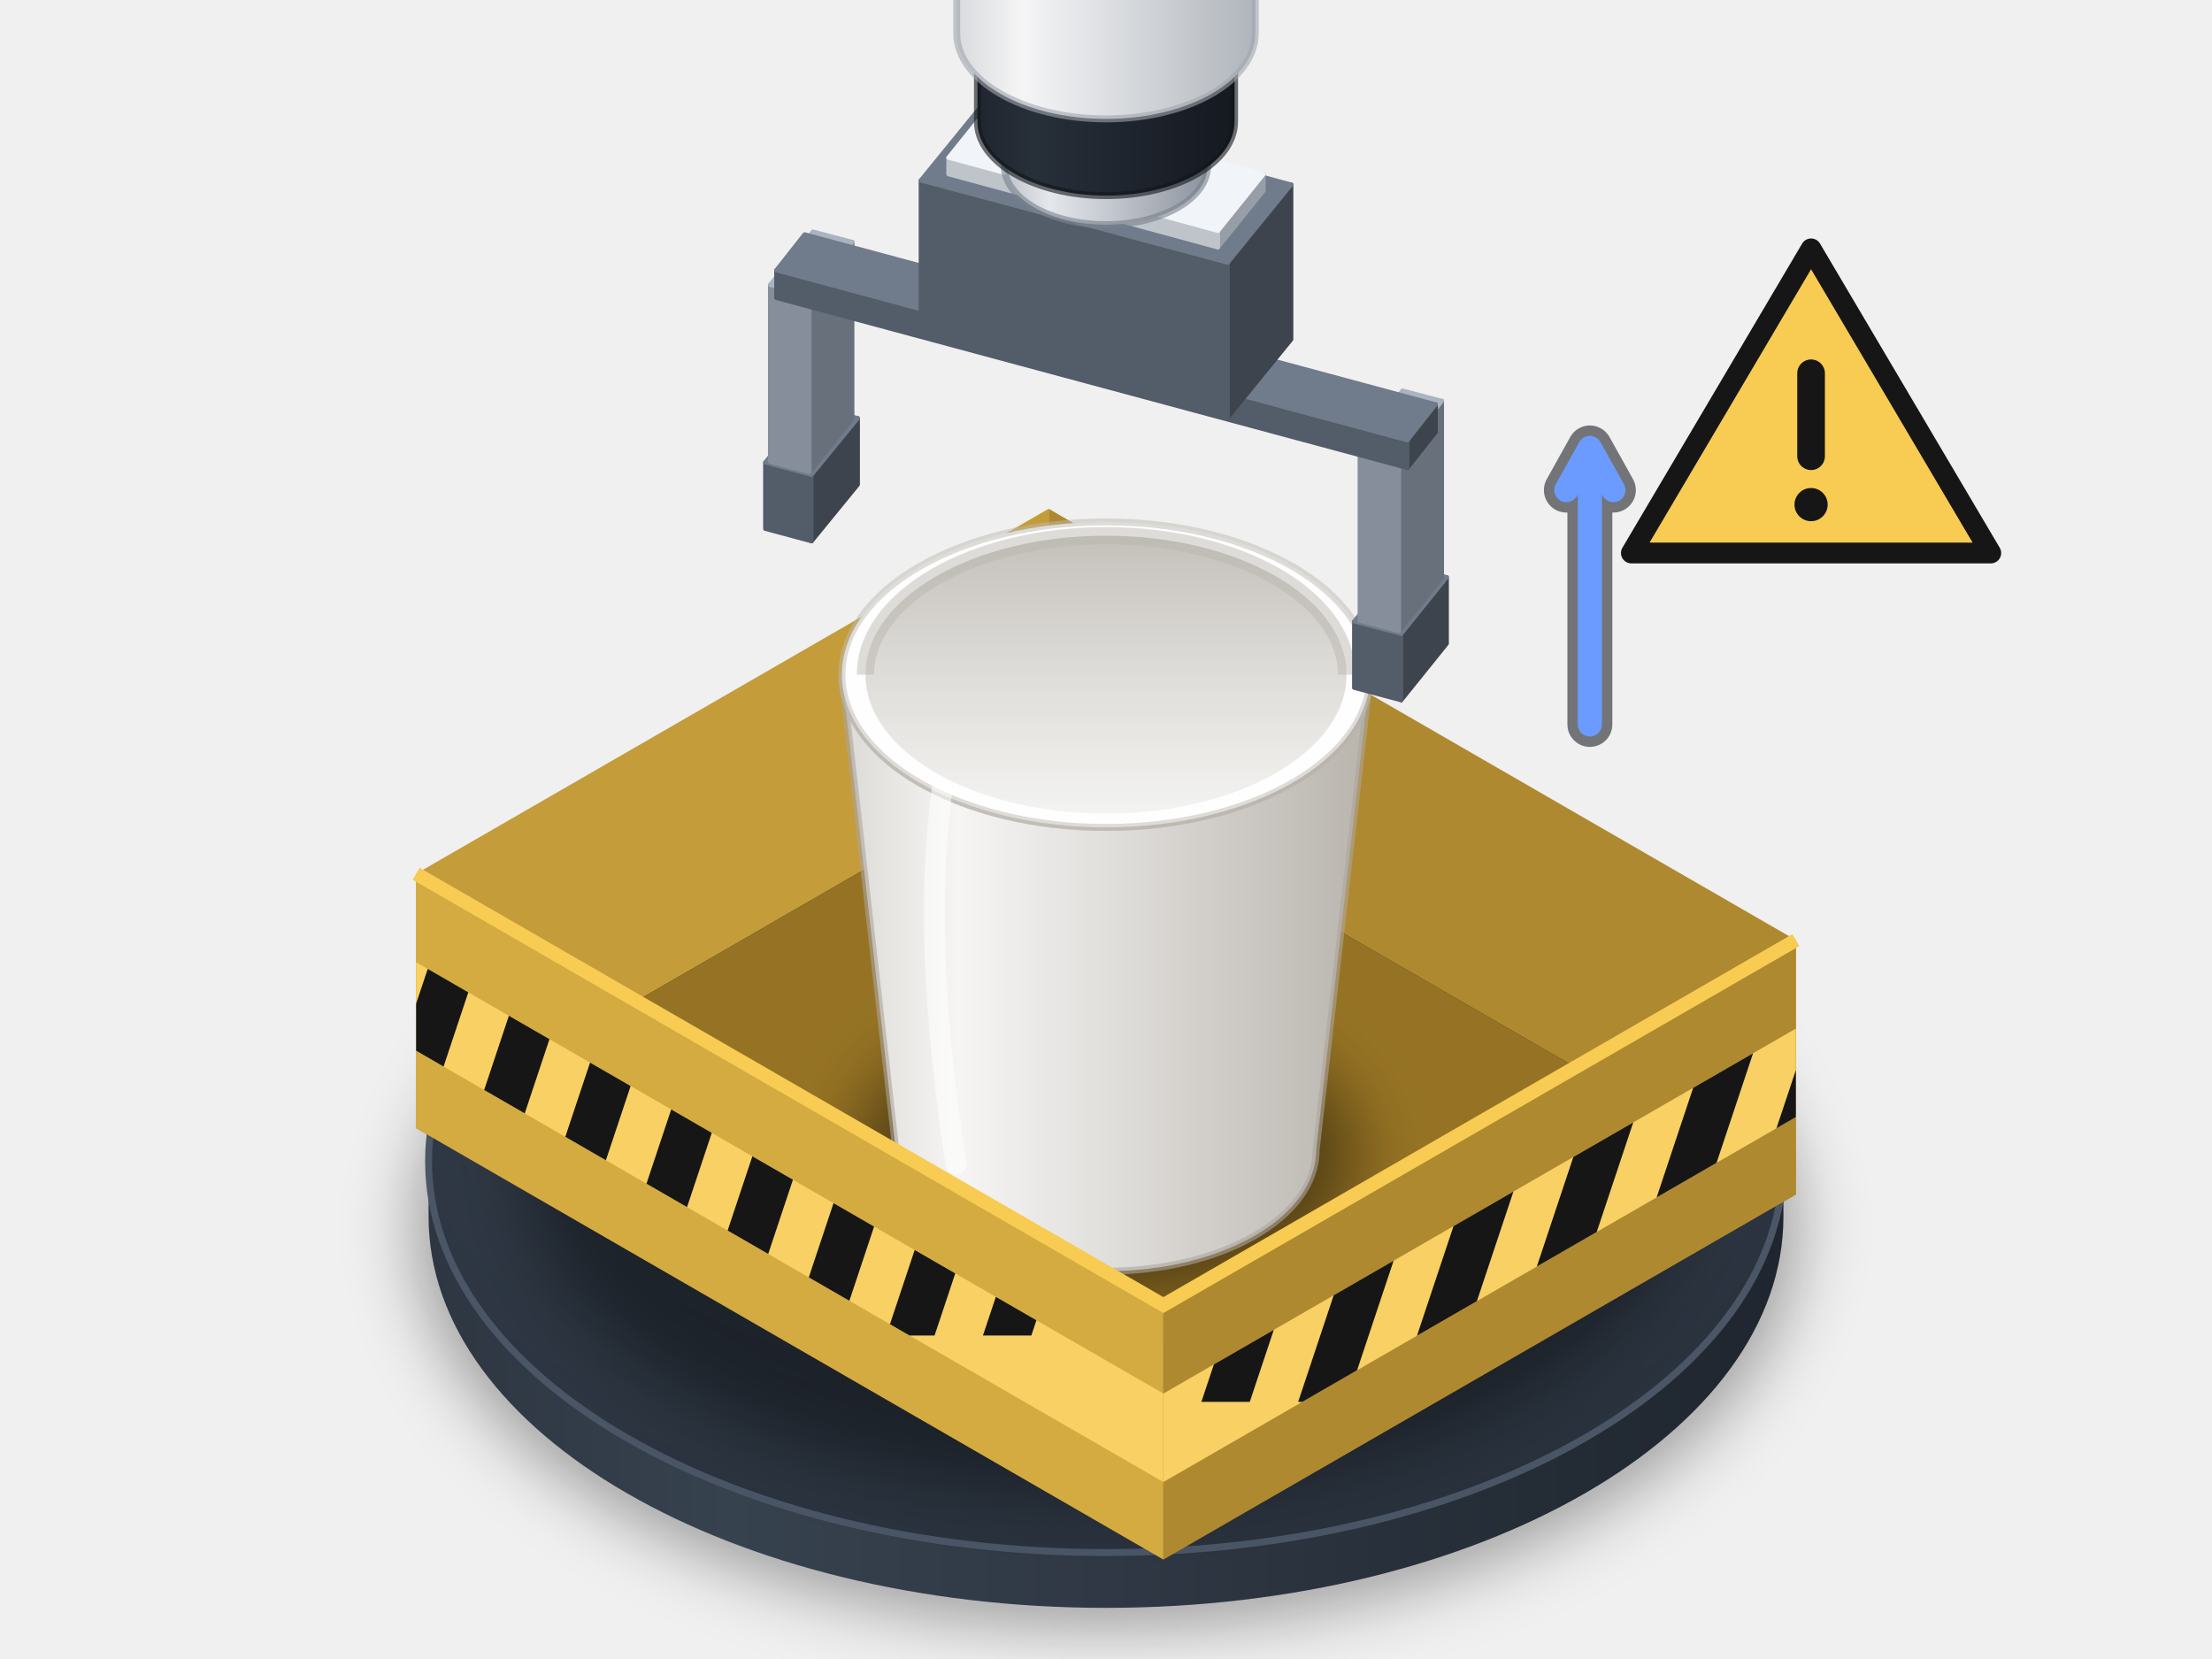
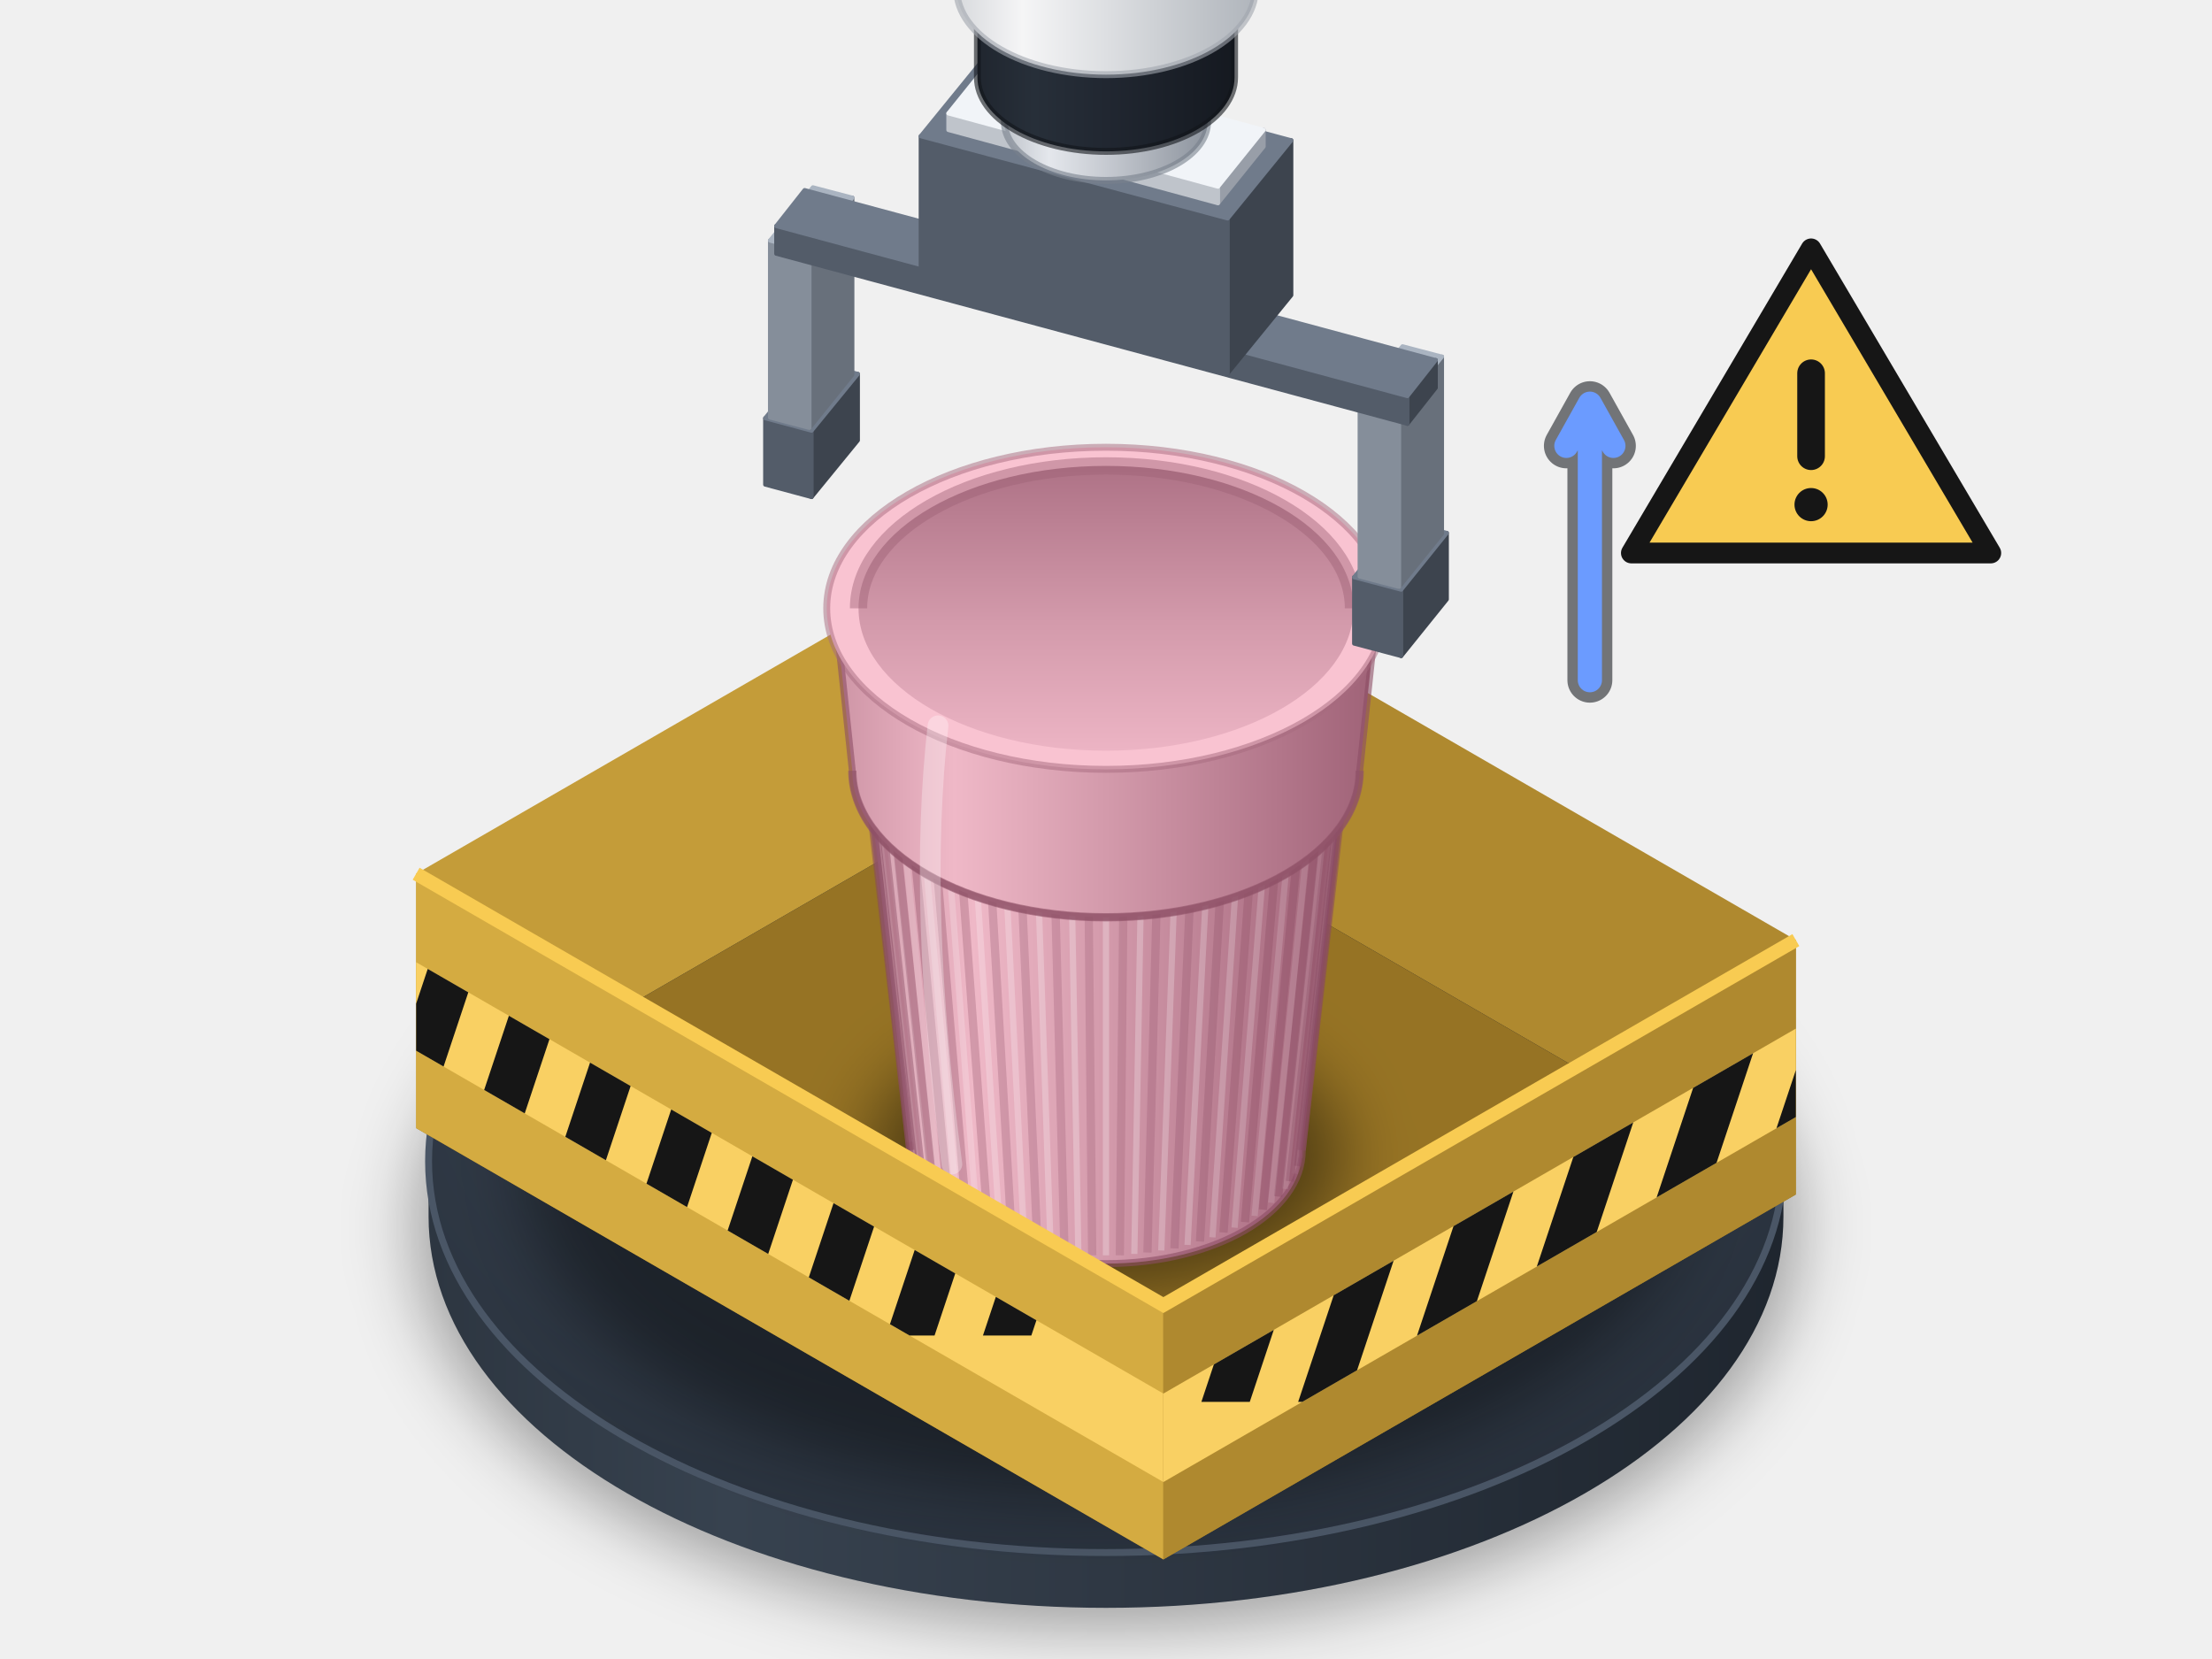
<svg xmlns="http://www.w3.org/2000/svg" viewBox="0 0 320 240" role="img" aria-label="격리 — 컵">
  <defs>
    <filter id="isolate-cup-blur" x="-50%" y="-50%" width="200%" height="200%">
      <feGaussianBlur stdDeviation="5" />
    </filter>
    <filter id="isolate-cup-soft" x="-50%" y="-50%" width="200%" height="200%">
      <feGaussianBlur stdDeviation="2" />
    </filter>
    <linearGradient id="isolate-cup-g1" x1="0" y1="0" x2="1" y2="0">
      <stop offset="0" stop-color="#2d3641" />
      <stop offset="0.22" stop-color="#37424f" />
      <stop offset="0.5" stop-color="#2f3844" />
      <stop offset="0.82" stop-color="#242c36" />
      <stop offset="1" stop-color="#1f262f" />
    </linearGradient>
    <radialGradient id="isolate-cup-r2" cx="0.45" cy="0.4" r="0.7">
      <stop offset="0" stop-color="#3b4654" />
      <stop offset="0.75" stop-color="#2c3541" />
      <stop offset="1" stop-color="#252d38" />
    </radialGradient>
    <linearGradient id="isolate-cup-g3" x1="0" y1="0" x2="1" y2="0">
-       <stop offset="0" stop-color="#dcdad6" />
-       <stop offset="0.22" stop-color="#f6f5f4" />
-       <stop offset="0.5" stop-color="#e1dfdc" />
-       <stop offset="0.82" stop-color="#c7c3be" />
-       <stop offset="1" stop-color="#b9b5ad" />
-     </linearGradient>
-     <linearGradient id="isolate-cup-g4" x1="0" y1="0" x2="0" y2="1">
-       <stop offset="0" stop-color="#c4c1bb" />
-       <stop offset="0.55" stop-color="#e1dfdc" />
-       <stop offset="1" stop-color="#f3f3f1" />
-     </linearGradient>
-     <clipPath id="isolate-cup-hz5">
+       <stop offset="0" stop-color="#cd94a5" />
+       <stop offset="0.22" stop-color="#efb8c7" />
+       <stop offset="0.5" stop-color="#d39aab" />
+       <stop offset="0.82" stop-color="#b2768a" />
+       <stop offset="1" stop-color="#9f6277" />
+     </linearGradient>
+     <linearGradient id="isolate-cup-g4" x1="0" y1="0" x2="1" y2="0">
+       <stop offset="0" stop-color="#cd94a5" />
+       <stop offset="0.22" stop-color="#efb8c7" />
+       <stop offset="0.5" stop-color="#d39aab" />
+       <stop offset="0.82" stop-color="#b2768a" />
+       <stop offset="1" stop-color="#9f6277" />
+     </linearGradient>
+     <linearGradient id="isolate-cup-g5" x1="0" y1="0" x2="0" y2="1">
+       <stop offset="0" stop-color="#ae7286" />
+       <stop offset="0.55" stop-color="#d39aab" />
+       <stop offset="1" stop-color="#ecb4c4" />
+     </linearGradient>
+     <clipPath id="isolate-cup-hz6">
      <polygon points="60.2,163.2 168.3,225.6 168.3,188.8 60.2,126.4" />
    </clipPath>
-     <clipPath id="isolate-cup-hb6">
+     <clipPath id="isolate-cup-hb7">
      <polygon points="60.2,152.0 168.3,214.4 168.3,201.6 60.2,139.2" />
    </clipPath>
-     <clipPath id="isolate-cup-hz7">
+     <clipPath id="isolate-cup-hz8">
      <polygon points="259.8,172.8 168.3,225.6 168.3,188.8 259.8,136.0" />
    </clipPath>
-     <clipPath id="isolate-cup-hb8">
+     <clipPath id="isolate-cup-hb9">
      <polygon points="259.8,161.6 168.3,214.4 168.3,201.6 259.8,148.8" />
    </clipPath>
-     <linearGradient id="isolate-cup-g9" x1="0" y1="0" x2="1" y2="0">
+     <linearGradient id="isolate-cup-g10" x1="0" y1="0" x2="1" y2="0">
      <stop offset="0" stop-color="#bfc4cb" />
      <stop offset="0.22" stop-color="#e4e7ec" />
      <stop offset="0.5" stop-color="#c6cad1" />
      <stop offset="0.82" stop-color="#a1a7b0" />
      <stop offset="1" stop-color="#8d949e" />
    </linearGradient>
-     <linearGradient id="isolate-cup-g10" x1="0" y1="0" x2="1" y2="0">
+     <linearGradient id="isolate-cup-g11" x1="0" y1="0" x2="1" y2="0">
      <stop offset="0" stop-color="#20262f" />
      <stop offset="0.22" stop-color="#272f39" />
      <stop offset="0.5" stop-color="#212731" />
      <stop offset="0.82" stop-color="#191e26" />
      <stop offset="1" stop-color="#151920" />
    </linearGradient>
-     <linearGradient id="isolate-cup-g11" x1="0" y1="0" x2="1" y2="0">
+     <linearGradient id="isolate-cup-g12" x1="0" y1="0" x2="1" y2="0">
      <stop offset="0" stop-color="#d8dadd" />
      <stop offset="0.22" stop-color="#f5f5f6" />
      <stop offset="0.5" stop-color="#dddfe2" />
      <stop offset="0.82" stop-color="#c0c4c9" />
      <stop offset="1" stop-color="#b0b5bc" />
    </linearGradient>
  </defs>
  <ellipse cx="160.0" cy="177.6" rx="99.9" ry="57.7" fill="#000" fill-opacity="0.35" filter="url(#isolate-cup-blur)" />
  <path d="M62.0 176.0 A98.0 56.6 0 0 0 258.0 176.0 L258.0 168.0 A98.0 56.6 0 0 1 62.0 168.0 Z" fill="url(#isolate-cup-g1)" />
  <ellipse cx="160.0" cy="168.0" rx="98.0" ry="56.6" fill="url(#isolate-cup-r2)" stroke="#4a5666" stroke-width="1" />
  <ellipse cx="160.0" cy="168.0" rx="84.3" ry="48.6" fill="#000" fill-opacity="0.4" filter="url(#isolate-cup-blur)" />
  <polygon points="151.7,110.4 259.8,172.8 259.8,136.0 151.7,73.6" fill="#af892f" />
  <polygon points="151.7,110.4 60.2,163.2 60.2,126.4 151.7,73.6" fill="#c49c39" />
  <polygon points="151.7,110.4 259.8,172.8 168.3,225.6 60.2,163.2" fill="#967324" />
-   <ellipse cx="160.0" cy="167.2" rx="36.3" ry="20.9" fill="#000" fill-opacity="0.45" filter="url(#isolate-cup-blur)" />
-   <path d="M129.6 166.4 A30.4 17.5 0 0 0 190.4 166.4 L198.2 97.6 A38.2 22.1 0 0 1 121.8 97.6 Z" fill="url(#isolate-cup-g3)" stroke="#aba69d" stroke-width="1" stroke-opacity=".6" />
-   <ellipse cx="160.0" cy="97.6" rx="38.2" ry="22.1" fill="#fefefe" stroke="#bfbbb4" stroke-width="1" stroke-opacity=".5" />
-   <ellipse cx="160.0" cy="97.6" rx="34.8" ry="20.1" fill="url(#isolate-cup-g4)" />
-   <path d="M125.2 97.6 A34.8 20.1 0 0 1 194.8 97.6" fill="none" stroke="#b9b5ad" stroke-width="2.5" stroke-opacity=".45" />
-   <path d="M136.3 114.1 Q133.3 136.0 138.3 168.4" stroke="#fff" stroke-opacity=".55" stroke-width="3" fill="none" stroke-linecap="round" />
+   <ellipse cx="160.0" cy="167.2" rx="34.3" ry="19.8" fill="#000" fill-opacity="0.45" filter="url(#isolate-cup-blur)" />
+   <path d="M131.6 166.4 A28.4 16.4 0 0 0 188.4 166.4 L194.5 111.5 A34.5 19.9 0 0 1 125.5 111.5 Z" fill="url(#isolate-cup-g3)" stroke="#8d4e65" stroke-width="1" stroke-opacity=".6" />
+   <line x1="188.3" y1="166.4" x2="194.4" y2="113.7" stroke="#884960" stroke-opacity="0.50" stroke-width="1.2" />
+   <line x1="188.1" y1="167.5" x2="194.1" y2="115.1" stroke="#ffffff" stroke-opacity="0.02" stroke-width=".9" />
+   <line x1="187.8" y1="168.7" x2="193.7" y2="116.6" stroke="#884960" stroke-opacity="0.46" stroke-width="1.2" />
+   <line x1="187.3" y1="169.8" x2="193.1" y2="117.9" stroke="#ffffff" stroke-opacity="0.05" stroke-width=".9" />
+   <line x1="186.6" y1="170.9" x2="192.3" y2="119.3" stroke="#884960" stroke-opacity="0.42" stroke-width="1.2" />
+   <line x1="185.9" y1="172.0" x2="191.4" y2="120.6" stroke="#ffffff" stroke-opacity="0.09" stroke-width=".9" />
+   <line x1="184.9" y1="173.1" x2="190.3" y2="121.9" stroke="#884960" stroke-opacity="0.38" stroke-width="1.2" />
+   <line x1="183.9" y1="174.0" x2="189.0" y2="123.1" stroke="#ffffff" stroke-opacity="0.12" stroke-width=".9" />
+   <line x1="182.7" y1="175.0" x2="187.6" y2="124.3" stroke="#884960" stroke-opacity="0.34" stroke-width="1.2" />
+   <line x1="181.5" y1="175.9" x2="186.1" y2="125.3" stroke="#ffffff" stroke-opacity="0.15" stroke-width=".9" />
+   <line x1="180.1" y1="176.8" x2="184.4" y2="126.4" stroke="#884960" stroke-opacity="0.31" stroke-width="1.2" />
+   <line x1="178.6" y1="177.6" x2="182.6" y2="127.4" stroke="#ffffff" stroke-opacity="0.18" stroke-width=".9" />
+   <line x1="177.0" y1="178.3" x2="180.7" y2="128.3" stroke="#884960" stroke-opacity="0.28" stroke-width="1.2" />
+   <line x1="175.4" y1="179.0" x2="178.7" y2="129.1" stroke="#ffffff" stroke-opacity="0.20" stroke-width=".9" />
+   <line x1="173.6" y1="179.6" x2="176.5" y2="129.8" stroke="#884960" stroke-opacity="0.26" stroke-width="1.2" />
+   <line x1="171.8" y1="180.1" x2="174.4" y2="130.4" stroke="#ffffff" stroke-opacity="0.22" stroke-width=".9" />
+   <line x1="169.9" y1="180.6" x2="172.1" y2="131.0" stroke="#884960" stroke-opacity="0.24" stroke-width="1.2" />
+   <line x1="168.0" y1="180.9" x2="169.8" y2="131.4" stroke="#ffffff" stroke-opacity="0.23" stroke-width=".9" />
+   <line x1="166.0" y1="181.2" x2="167.3" y2="131.8" stroke="#884960" stroke-opacity="0.23" stroke-width="1.2" />
+   <line x1="164.1" y1="181.4" x2="165.0" y2="132.0" stroke="#ffffff" stroke-opacity="0.24" stroke-width=".9" />
+   <line x1="162.0" y1="181.6" x2="162.5" y2="132.2" stroke="#884960" stroke-opacity="0.22" stroke-width="1.2" />
+   <line x1="160.0" y1="181.6" x2="160.0" y2="132.2" stroke="#ffffff" stroke-opacity="0.25" stroke-width=".9" />
+   <line x1="158.0" y1="181.6" x2="157.5" y2="132.2" stroke="#884960" stroke-opacity="0.22" stroke-width="1.2" />
+   <line x1="156.0" y1="181.4" x2="155.1" y2="132.0" stroke="#ffffff" stroke-opacity="0.25" stroke-width=".9" />
+   <line x1="154.0" y1="181.2" x2="152.7" y2="131.8" stroke="#884960" stroke-opacity="0.23" stroke-width="1.2" />
+   <line x1="152.0" y1="180.9" x2="150.3" y2="131.4" stroke="#ffffff" stroke-opacity="0.24" stroke-width=".9" />
+   <line x1="150.1" y1="180.6" x2="147.9" y2="131.0" stroke="#884960" stroke-opacity="0.24" stroke-width="1.2" />
+   <line x1="148.2" y1="180.1" x2="145.7" y2="130.4" stroke="#ffffff" stroke-opacity="0.23" stroke-width=".9" />
+   <line x1="146.4" y1="179.6" x2="143.5" y2="129.8" stroke="#884960" stroke-opacity="0.26" stroke-width="1.2" />
+   <line x1="144.7" y1="179.0" x2="141.4" y2="129.1" stroke="#ffffff" stroke-opacity="0.22" stroke-width=".9" />
+   <line x1="143.0" y1="178.3" x2="139.3" y2="128.3" stroke="#884960" stroke-opacity="0.28" stroke-width="1.2" />
+   <line x1="141.4" y1="177.6" x2="137.5" y2="127.4" stroke="#ffffff" stroke-opacity="0.20" stroke-width=".9" />
+   <line x1="139.9" y1="176.8" x2="135.6" y2="126.4" stroke="#884960" stroke-opacity="0.31" stroke-width="1.2" />
+   <line x1="138.6" y1="176.0" x2="134.0" y2="125.4" stroke="#ffffff" stroke-opacity="0.18" stroke-width=".9" />
+   <line x1="137.3" y1="175.0" x2="132.4" y2="124.3" stroke="#884960" stroke-opacity="0.34" stroke-width="1.2" />
+   <line x1="136.1" y1="174.1" x2="131.0" y2="123.1" stroke="#ffffff" stroke-opacity="0.15" stroke-width=".9" />
+   <line x1="135.1" y1="173.1" x2="129.7" y2="121.9" stroke="#884960" stroke-opacity="0.38" stroke-width="1.2" />
+   <line x1="134.2" y1="172.0" x2="128.6" y2="120.6" stroke="#ffffff" stroke-opacity="0.12" stroke-width=".9" />
+   <line x1="133.4" y1="170.9" x2="127.7" y2="119.3" stroke="#884960" stroke-opacity="0.42" stroke-width="1.2" />
+   <line x1="132.7" y1="169.8" x2="126.9" y2="118.0" stroke="#ffffff" stroke-opacity="0.09" stroke-width=".9" />
+   <line x1="132.2" y1="168.7" x2="126.3" y2="116.6" stroke="#884960" stroke-opacity="0.46" stroke-width="1.2" />
+   <line x1="131.9" y1="167.6" x2="125.9" y2="115.2" stroke="#ffffff" stroke-opacity="0.05" stroke-width=".9" />
+   <line x1="131.7" y1="166.4" x2="125.6" y2="113.7" stroke="#884960" stroke-opacity="0.50" stroke-width="1.2" />
+   <line x1="131.6" y1="165.2" x2="125.5" y2="112.3" stroke="#ffffff" stroke-opacity="0.02" stroke-width=".9" />
+   <path d="M123.3 111.5 A36.7 21.2 0 0 0 196.7 111.5 L199.2 88.0 A39.2 22.6 0 0 1 120.8 88.0 Z" fill="url(#isolate-cup-g4)" stroke="#8d4e65" stroke-width="1" stroke-opacity=".6" />
+   <path d="M123.3 111.5 A36.7 21.2 0 0 0 196.7 111.5" fill="none" stroke="#905268" stroke-width="1.2" stroke-opacity=".6" />
+   <ellipse cx="160.0" cy="88.0" rx="40.4" ry="23.3" fill="#f9c3d1" stroke="#a76a7f" stroke-width="1" stroke-opacity=".5" />
+   <ellipse cx="160.0" cy="88.0" rx="35.8" ry="20.6" fill="url(#isolate-cup-g5)" />
+   <path d="M124.2 88.0 A35.8 20.6 0 0 1 195.8 88.0" fill="none" stroke="#9f6277" stroke-width="2.5" stroke-opacity=".45" />
+   <path d="M135.7 105.0 Q132.7 131.2 137.7 168.4" stroke="#fff" stroke-opacity="0.3" stroke-width="3" fill="none" stroke-linecap="round" />
  <polygon points="60.2,163.2 168.3,225.6 168.3,188.8 60.2,126.4" fill="#d4ab41" />
-   <g clip-path="url(#isolate-cup-hb6)">
+   <g clip-path="url(#isolate-cup-hb7)">
    <polygon points="60.2,152.0 168.3,214.4 168.3,201.6 60.2,139.2" fill="#f9d063" />
    <path d="M4.2 103.2 l-30 90 h7 l30 -90 z" fill="#161616" />
    <path d="M18.2 103.2 l-30 90 h7 l30 -90 z" fill="#161616" />
    <path d="M32.2 103.2 l-30 90 h7 l30 -90 z" fill="#161616" />
    <path d="M46.2 103.2 l-30 90 h7 l30 -90 z" fill="#161616" />
    <path d="M60.2 103.2 l-30 90 h7 l30 -90 z" fill="#161616" />
    <path d="M74.2 103.2 l-30 90 h7 l30 -90 z" fill="#161616" />
    <path d="M88.2 103.2 l-30 90 h7 l30 -90 z" fill="#161616" />
    <path d="M102.2 103.2 l-30 90 h7 l30 -90 z" fill="#161616" />
    <path d="M116.2 103.2 l-30 90 h7 l30 -90 z" fill="#161616" />
    <path d="M130.2 103.2 l-30 90 h7 l30 -90 z" fill="#161616" />
    <path d="M144.2 103.2 l-30 90 h7 l30 -90 z" fill="#161616" />
    <path d="M158.2 103.2 l-30 90 h7 l30 -90 z" fill="#161616" />
    <path d="M172.2 103.2 l-30 90 h7 l30 -90 z" fill="#161616" />
    <path d="M186.2 103.2 l-30 90 h7 l30 -90 z" fill="#161616" />
    <path d="M200.2 103.2 l-30 90 h7 l30 -90 z" fill="#161616" />
    <path d="M214.2 103.2 l-30 90 h7 l30 -90 z" fill="#161616" />
    <path d="M228.2 103.2 l-30 90 h7 l30 -90 z" fill="#161616" />
    <path d="M242.2 103.2 l-30 90 h7 l30 -90 z" fill="#161616" />
    <path d="M256.2 103.2 l-30 90 h7 l30 -90 z" fill="#161616" />
    <path d="M270.2 103.2 l-30 90 h7 l30 -90 z" fill="#161616" />
    <path d="M284.2 103.2 l-30 90 h7 l30 -90 z" fill="#161616" />
    <path d="M298.2 103.2 l-30 90 h7 l30 -90 z" fill="#161616" />
    <path d="M312.2 103.2 l-30 90 h7 l30 -90 z" fill="#161616" />
    <path d="M326.2 103.2 l-30 90 h7 l30 -90 z" fill="#161616" />
    <path d="M340.2 103.2 l-30 90 h7 l30 -90 z" fill="#161616" />
    <path d="M354.2 103.2 l-30 90 h7 l30 -90 z" fill="#161616" />
    <path d="M368.2 103.2 l-30 90 h7 l30 -90 z" fill="#161616" />
    <path d="M382.2 103.2 l-30 90 h7 l30 -90 z" fill="#161616" />
  </g>
  <polygon points="259.8,172.8 168.3,225.6 168.3,188.8 259.8,136.0" fill="#af892f" />
-   <g clip-path="url(#isolate-cup-hb8)">
+   <g clip-path="url(#isolate-cup-hb9)">
    <polygon points="259.8,161.6 168.3,214.4 168.3,201.6 259.8,148.8" fill="#f9d063" />
    <path d="M203.8 112.8 l-30 90 h7 l30 -90 z" fill="#161616" />
    <path d="M217.8 112.8 l-30 90 h7 l30 -90 z" fill="#161616" />
    <path d="M231.8 112.8 l-30 90 h7 l30 -90 z" fill="#161616" />
    <path d="M245.8 112.8 l-30 90 h7 l30 -90 z" fill="#161616" />
    <path d="M259.8 112.8 l-30 90 h7 l30 -90 z" fill="#161616" />
    <path d="M273.8 112.8 l-30 90 h7 l30 -90 z" fill="#161616" />
    <path d="M287.8 112.8 l-30 90 h7 l30 -90 z" fill="#161616" />
    <path d="M301.8 112.8 l-30 90 h7 l30 -90 z" fill="#161616" />
    <path d="M315.8 112.8 l-30 90 h7 l30 -90 z" fill="#161616" />
    <path d="M329.8 112.8 l-30 90 h7 l30 -90 z" fill="#161616" />
    <path d="M343.8 112.8 l-30 90 h7 l30 -90 z" fill="#161616" />
    <path d="M357.8 112.8 l-30 90 h7 l30 -90 z" fill="#161616" />
    <path d="M371.8 112.8 l-30 90 h7 l30 -90 z" fill="#161616" />
    <path d="M385.8 112.8 l-30 90 h7 l30 -90 z" fill="#161616" />
    <path d="M399.8 112.8 l-30 90 h7 l30 -90 z" fill="#161616" />
    <path d="M413.8 112.8 l-30 90 h7 l30 -90 z" fill="#161616" />
    <path d="M427.8 112.8 l-30 90 h7 l30 -90 z" fill="#161616" />
    <path d="M441.8 112.8 l-30 90 h7 l30 -90 z" fill="#161616" />
    <path d="M455.8 112.8 l-30 90 h7 l30 -90 z" fill="#161616" />
    <path d="M469.8 112.8 l-30 90 h7 l30 -90 z" fill="#161616" />
    <path d="M483.8 112.8 l-30 90 h7 l30 -90 z" fill="#161616" />
    <path d="M497.8 112.8 l-30 90 h7 l30 -90 z" fill="#161616" />
    <path d="M511.8 112.8 l-30 90 h7 l30 -90 z" fill="#161616" />
    <path d="M525.8 112.8 l-30 90 h7 l30 -90 z" fill="#161616" />
    <path d="M539.8 112.8 l-30 90 h7 l30 -90 z" fill="#161616" />
    <path d="M553.8 112.8 l-30 90 h7 l30 -90 z" fill="#161616" />
    <path d="M567.8 112.8 l-30 90 h7 l30 -90 z" fill="#161616" />
    <path d="M581.8 112.8 l-30 90 h7 l30 -90 z" fill="#161616" />
  </g>
  <polyline points="60.2,126.4 168.3,188.8 259.8,136.0" fill="none" stroke="#f8cb52" stroke-width="2" />
  <path d="M262 36 L288 80 H236 Z" fill="#f8cb52" stroke="#161616" stroke-width="3" stroke-linejoin="round" />
  <path d="M262 54 V66" stroke="#161616" stroke-width="4" stroke-linecap="round" />
  <circle cx="262" cy="73" r="2.4" fill="#161616" />
-   <polygon points="124.1,70.1 117.4,78.3 117.4,68.7 124.1,60.5" fill="#3d444e" stroke="#3d444e" stroke-width=".6" stroke-linejoin="round" />
-   <polygon points="117.4,78.3 110.7,76.5 110.7,66.9 117.4,68.7" fill="#535c69" stroke="#535c69" stroke-width=".6" stroke-linejoin="round" />
-   <polygon points="117.3,58.7 124.1,60.5 117.4,68.7 110.7,66.9" fill="#707b8b" stroke="#707b8b" stroke-width=".6" stroke-linejoin="round" />
-   <polygon points="123.3,60.6 117.1,68.3 117.1,42.7 123.3,35.0" fill="#68707b" stroke="#68707b" stroke-width=".6" stroke-linejoin="round" />
-   <polygon points="117.1,68.3 111.4,66.8 111.4,41.2 117.1,42.7" fill="#858e9a" stroke="#858e9a" stroke-width=".6" stroke-linejoin="round" />
-   <polygon points="117.6,33.5 123.3,35.0 117.1,42.7 111.4,41.2" fill="#aab4c1" stroke="#aab4c1" stroke-width=".6" stroke-linejoin="round" />
-   <polygon points="209.3,93.1 202.7,101.3 202.7,91.7 209.3,83.5" fill="#3d444e" stroke="#3d444e" stroke-width=".6" stroke-linejoin="round" />
-   <polygon points="202.7,101.3 195.9,99.5 195.9,89.9 202.7,91.7" fill="#535c69" stroke="#535c69" stroke-width=".6" stroke-linejoin="round" />
-   <polygon points="202.6,81.7 209.3,83.5 202.7,91.7 195.9,89.9" fill="#707b8b" stroke="#707b8b" stroke-width=".6" stroke-linejoin="round" />
-   <polygon points="208.6,83.6 202.4,91.3 202.4,65.7 208.6,58.0" fill="#68707b" stroke="#68707b" stroke-width=".6" stroke-linejoin="round" />
-   <polygon points="202.4,91.3 196.7,89.8 196.7,64.2 202.4,65.7" fill="#858e9a" stroke="#858e9a" stroke-width=".6" stroke-linejoin="round" />
-   <polygon points="202.9,56.5 208.6,58.0 202.4,65.7 196.7,64.2" fill="#aab4c1" stroke="#aab4c1" stroke-width=".6" stroke-linejoin="round" />
-   <polygon points="207.7,62.5 203.6,67.7 203.6,63.7 207.7,58.5" fill="#3d444e" stroke="#3d444e" stroke-width=".6" stroke-linejoin="round" />
-   <polygon points="203.6,67.7 112.3,43.1 112.3,39.1 203.6,63.7" fill="#535c69" stroke="#535c69" stroke-width=".6" stroke-linejoin="round" />
-   <polygon points="116.4,33.9 207.7,58.5 203.6,63.7 112.3,39.1" fill="#707b8b" stroke="#707b8b" stroke-width=".6" stroke-linejoin="round" />
-   <polygon points="186.8,49.1 177.6,60.4 177.6,38.0 186.8,26.7" fill="#3d444e" stroke="#3d444e" stroke-width=".6" stroke-linejoin="round" />
-   <polygon points="177.6,60.4 133.2,48.5 133.2,26.1 177.6,38.0" fill="#535c69" stroke="#535c69" stroke-width=".6" stroke-linejoin="round" />
-   <polygon points="142.4,14.8 186.8,26.7 177.6,38.0 133.2,26.1" fill="#707b8b" stroke="#707b8b" stroke-width=".6" stroke-linejoin="round" />
-   <polygon points="182.8,27.6 176.2,35.8 176.2,33.4 182.8,25.2" fill="#989ea8" stroke="#989ea8" stroke-width=".6" stroke-linejoin="round" />
-   <polygon points="176.2,35.8 137.2,25.2 137.2,22.8 176.2,33.4" fill="#bfc4cb" stroke="#bfc4cb" stroke-width=".6" stroke-linejoin="round" />
-   <polygon points="143.8,14.6 182.8,25.2 176.2,33.4 137.2,22.8" fill="#f1f4f8" stroke="#f1f4f8" stroke-width=".6" stroke-linejoin="round" />
-   <path d="M145.3 24.0 A14.7 8.5 0 0 0 174.7 24.0 L174.7 17.6 A14.7 8.5 0 0 1 145.3 17.6 Z" fill="url(#isolate-cup-g9)" stroke="#79818c" stroke-width="1" stroke-opacity=".6" />
-   <ellipse cx="160.0" cy="17.6" rx="14.7" ry="8.5" fill="#eceff4" stroke="#79818c" stroke-width="1" stroke-opacity=".6" />
-   <path d="M141.4 17.6 A18.6 10.7 0 0 0 178.6 17.6 L178.6 4.8 A18.6 10.7 0 0 1 141.4 4.8 Z" fill="url(#isolate-cup-g10)" stroke="#11141a" stroke-width="1" stroke-opacity=".6" />
-   <ellipse cx="160.0" cy="4.8" rx="18.6" ry="10.7" fill="#29313c" stroke="#11141a" stroke-width="1" stroke-opacity=".6" />
-   <path d="M138.4 4.8 A21.6 12.4 0 0 0 181.6 4.8 L181.6 -155.2 A21.6 12.4 0 0 1 138.4 -155.2 Z" fill="url(#isolate-cup-g11)" stroke="#a1a6ae" stroke-width="1" stroke-opacity=".6" />
-   <path d="M230.0 104.8 L230.0 64.8 M233.4 70.9 L230.0 64.8 L226.6 70.9" fill="none" stroke="#0b0f15" stroke-opacity=".55" stroke-width="6.5" stroke-linecap="round" stroke-linejoin="round" />
-   <path d="M230.0 104.8 L230.0 64.8 M233.4 70.9 L230.0 64.8 L226.6 70.9" fill="none" stroke="#6b9bff" stroke-width="3.5" stroke-linecap="round" stroke-linejoin="round" />
+   <polygon points="124.1,63.7 117.4,71.9 117.4,62.3 124.1,54.1" fill="#3d444e" stroke="#3d444e" stroke-width=".6" stroke-linejoin="round" />
+   <polygon points="117.4,71.9 110.7,70.1 110.7,60.5 117.4,62.3" fill="#535c69" stroke="#535c69" stroke-width=".6" stroke-linejoin="round" />
+   <polygon points="117.3,52.3 124.1,54.1 117.4,62.3 110.7,60.5" fill="#707b8b" stroke="#707b8b" stroke-width=".6" stroke-linejoin="round" />
+   <polygon points="123.3,54.2 117.1,61.9 117.1,36.3 123.3,28.6" fill="#68707b" stroke="#68707b" stroke-width=".6" stroke-linejoin="round" />
+   <polygon points="117.1,61.9 111.4,60.4 111.4,34.8 117.1,36.3" fill="#858e9a" stroke="#858e9a" stroke-width=".6" stroke-linejoin="round" />
+   <polygon points="117.6,27.1 123.3,28.6 117.1,36.3 111.4,34.8" fill="#aab4c1" stroke="#aab4c1" stroke-width=".6" stroke-linejoin="round" />
+   <polygon points="209.3,86.7 202.7,94.9 202.7,85.3 209.3,77.1" fill="#3d444e" stroke="#3d444e" stroke-width=".6" stroke-linejoin="round" />
+   <polygon points="202.7,94.9 195.9,93.1 195.9,83.5 202.7,85.3" fill="#535c69" stroke="#535c69" stroke-width=".6" stroke-linejoin="round" />
+   <polygon points="202.6,75.3 209.3,77.1 202.7,85.3 195.9,83.5" fill="#707b8b" stroke="#707b8b" stroke-width=".6" stroke-linejoin="round" />
+   <polygon points="208.6,77.2 202.4,84.9 202.4,59.3 208.6,51.6" fill="#68707b" stroke="#68707b" stroke-width=".6" stroke-linejoin="round" />
+   <polygon points="202.4,84.9 196.7,83.4 196.7,57.8 202.4,59.3" fill="#858e9a" stroke="#858e9a" stroke-width=".6" stroke-linejoin="round" />
+   <polygon points="202.9,50.1 208.6,51.6 202.4,59.3 196.7,57.8" fill="#aab4c1" stroke="#aab4c1" stroke-width=".6" stroke-linejoin="round" />
+   <polygon points="207.7,56.1 203.6,61.3 203.6,57.3 207.7,52.1" fill="#3d444e" stroke="#3d444e" stroke-width=".6" stroke-linejoin="round" />
+   <polygon points="203.6,61.3 112.3,36.7 112.3,32.7 203.6,57.3" fill="#535c69" stroke="#535c69" stroke-width=".6" stroke-linejoin="round" />
+   <polygon points="116.4,27.5 207.7,52.1 203.6,57.3 112.3,32.7" fill="#707b8b" stroke="#707b8b" stroke-width=".6" stroke-linejoin="round" />
+   <polygon points="186.8,42.7 177.6,54.0 177.6,31.6 186.8,20.3" fill="#3d444e" stroke="#3d444e" stroke-width=".6" stroke-linejoin="round" />
+   <polygon points="177.6,54.0 133.2,42.1 133.2,19.7 177.6,31.6" fill="#535c69" stroke="#535c69" stroke-width=".6" stroke-linejoin="round" />
+   <polygon points="142.4,8.4 186.8,20.3 177.6,31.6 133.2,19.7" fill="#707b8b" stroke="#707b8b" stroke-width=".6" stroke-linejoin="round" />
+   <polygon points="182.8,21.2 176.2,29.4 176.2,27.0 182.8,18.8" fill="#989ea8" stroke="#989ea8" stroke-width=".6" stroke-linejoin="round" />
+   <polygon points="176.2,29.4 137.2,18.8 137.2,16.4 176.2,27.0" fill="#bfc4cb" stroke="#bfc4cb" stroke-width=".6" stroke-linejoin="round" />
+   <polygon points="143.8,8.2 182.8,18.8 176.2,27.0 137.2,16.4" fill="#f1f4f8" stroke="#f1f4f8" stroke-width=".6" stroke-linejoin="round" />
+   <path d="M145.3 17.6 A14.7 8.5 0 0 0 174.7 17.6 L174.7 11.2 A14.7 8.5 0 0 1 145.3 11.2 Z" fill="url(#isolate-cup-g10)" stroke="#79818c" stroke-width="1" stroke-opacity=".6" />
+   <ellipse cx="160.0" cy="11.2" rx="14.7" ry="8.5" fill="#eceff4" stroke="#79818c" stroke-width="1" stroke-opacity=".6" />
+   <path d="M141.4 11.2 A18.6 10.7 0 0 0 178.6 11.2 L178.6 -1.6 A18.6 10.7 0 0 1 141.4 -1.6 Z" fill="url(#isolate-cup-g11)" stroke="#11141a" stroke-width="1" stroke-opacity=".6" />
+   <ellipse cx="160.0" cy="-1.6" rx="18.6" ry="10.7" fill="#29313c" stroke="#11141a" stroke-width="1" stroke-opacity=".6" />
+   <path d="M138.4 -1.6 A21.6 12.4 0 0 0 181.6 -1.6 L181.6 -161.6 A21.6 12.4 0 0 1 138.4 -161.6 Z" fill="url(#isolate-cup-g12)" stroke="#a1a6ae" stroke-width="1" stroke-opacity=".6" />
+   <path d="M230.0 98.4 L230.0 58.4 M233.4 64.5 L230.0 58.4 L226.6 64.5" fill="none" stroke="#0b0f15" stroke-opacity=".55" stroke-width="6.5" stroke-linecap="round" stroke-linejoin="round" />
+   <path d="M230.0 98.4 L230.0 58.4 M233.4 64.5 L230.0 58.4 L226.6 64.5" fill="none" stroke="#6b9bff" stroke-width="3.5" stroke-linecap="round" stroke-linejoin="round" />
</svg>
